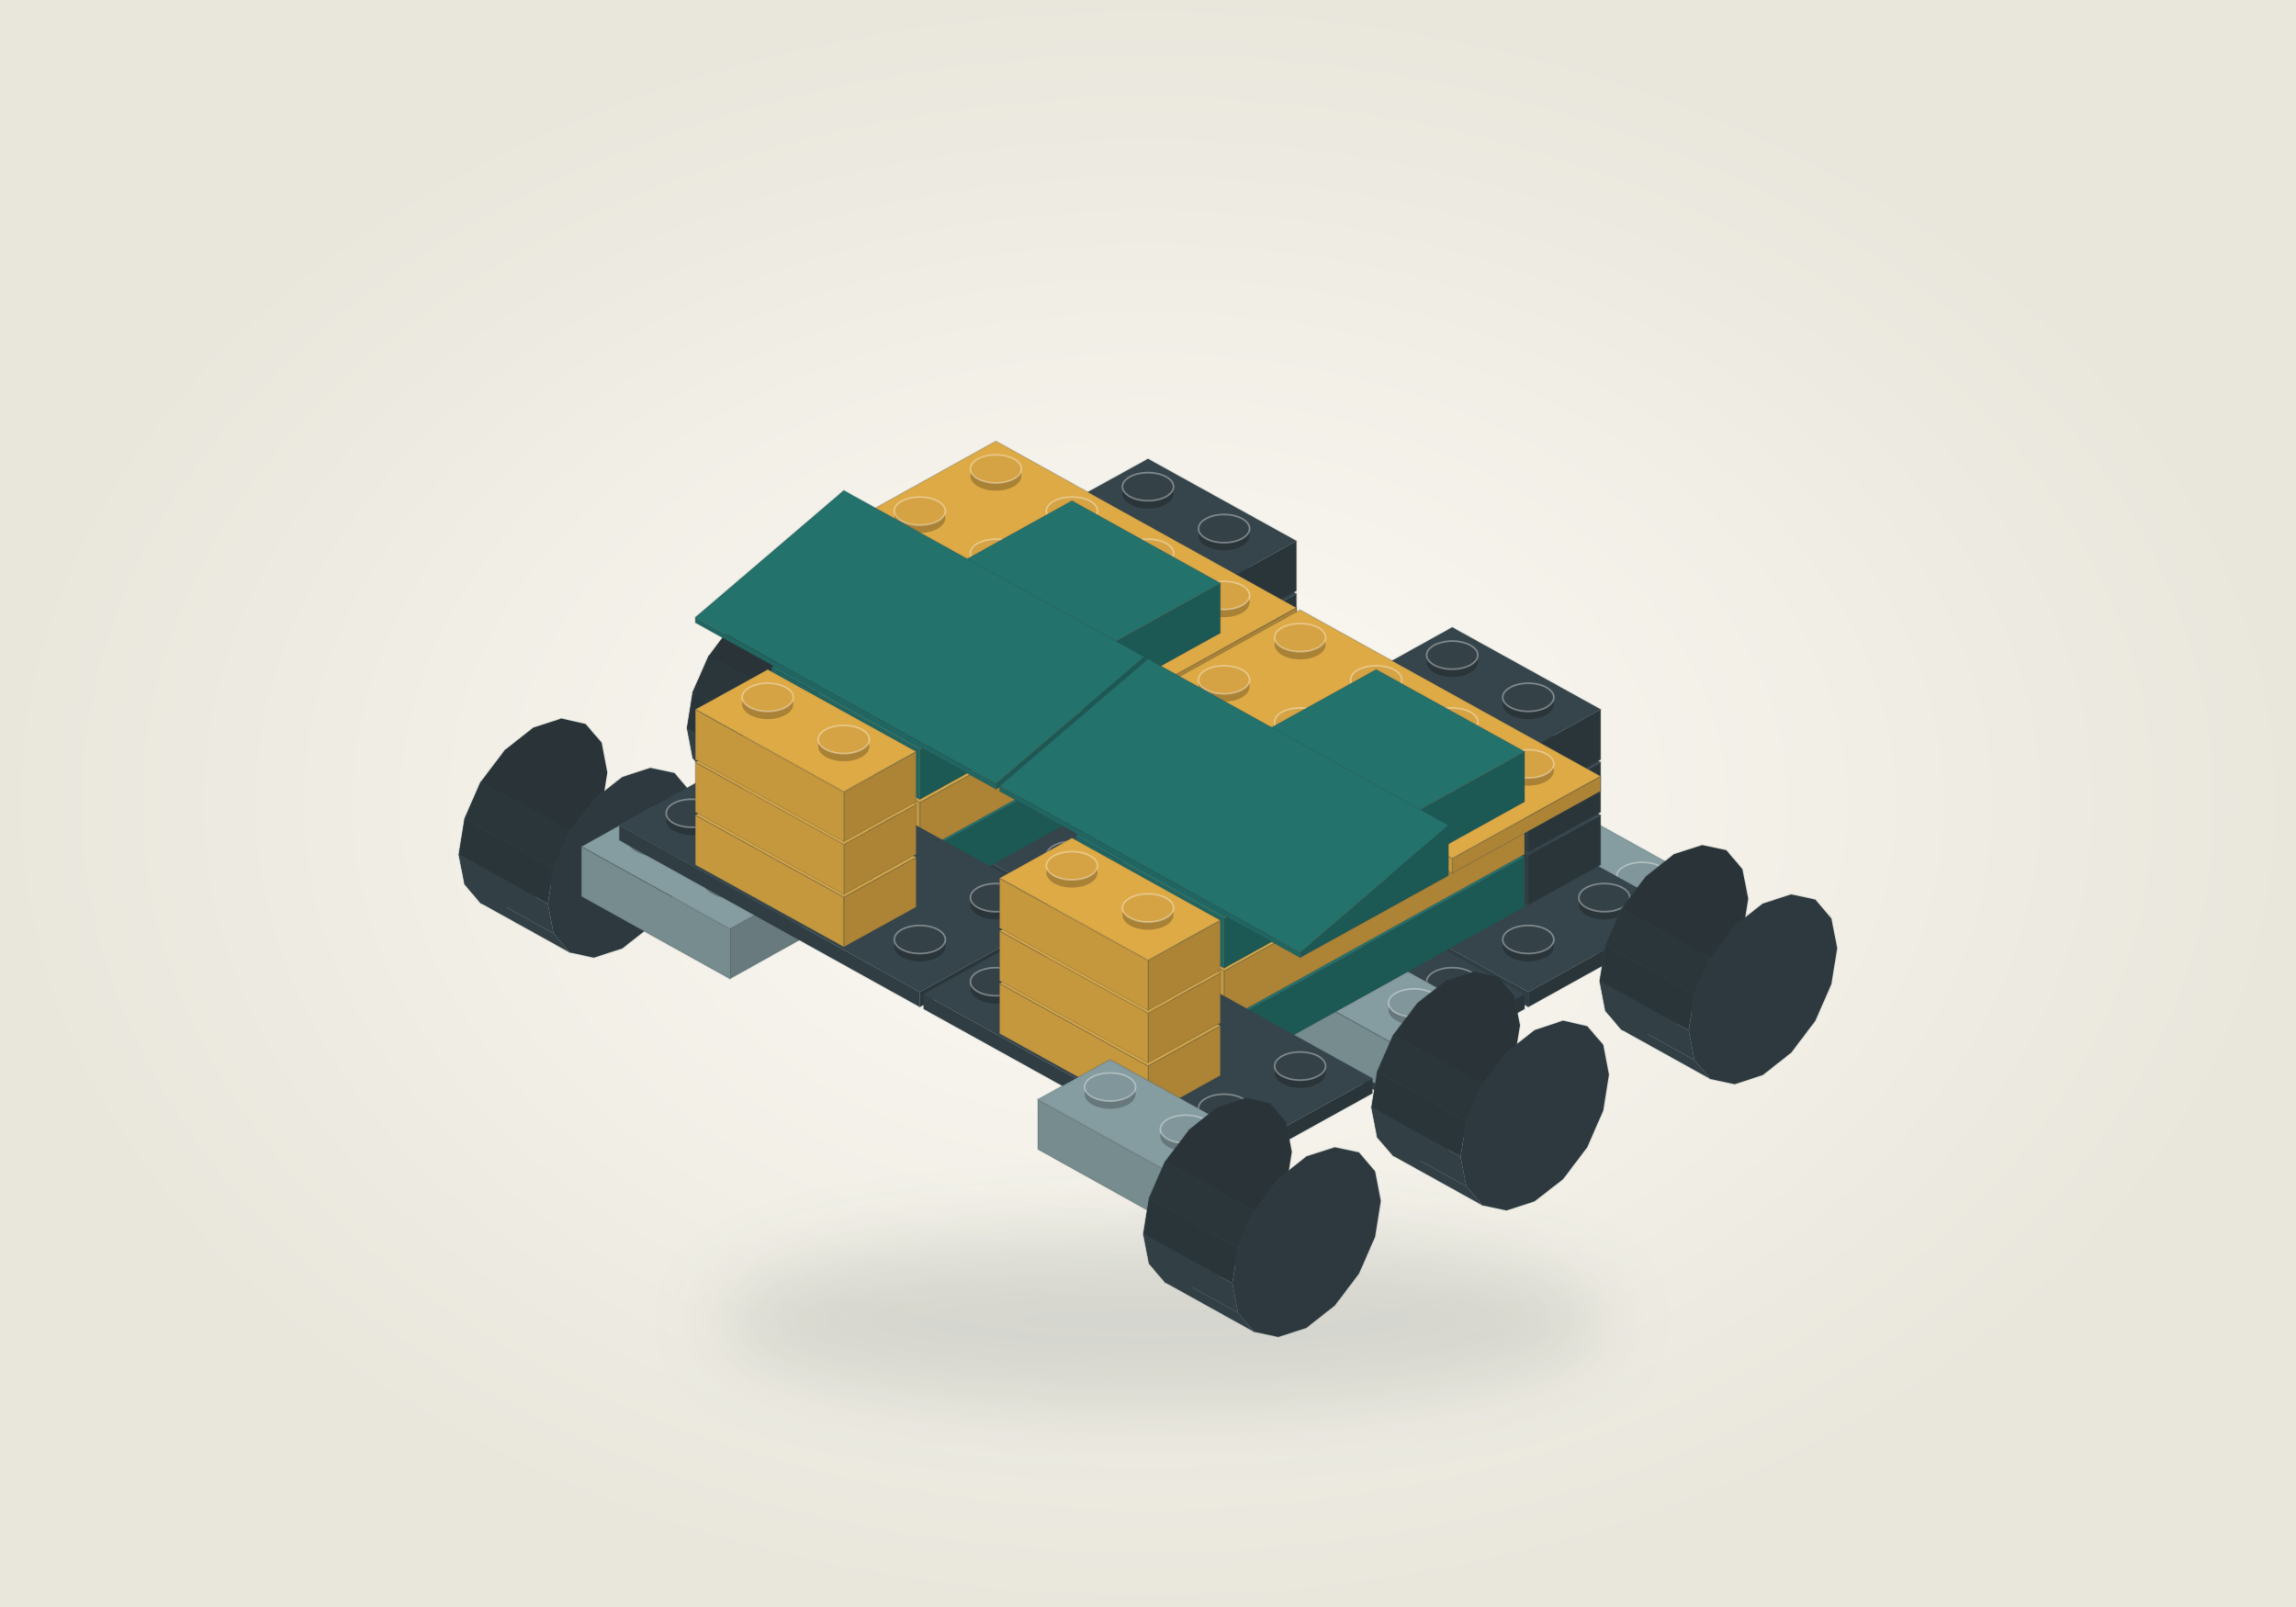
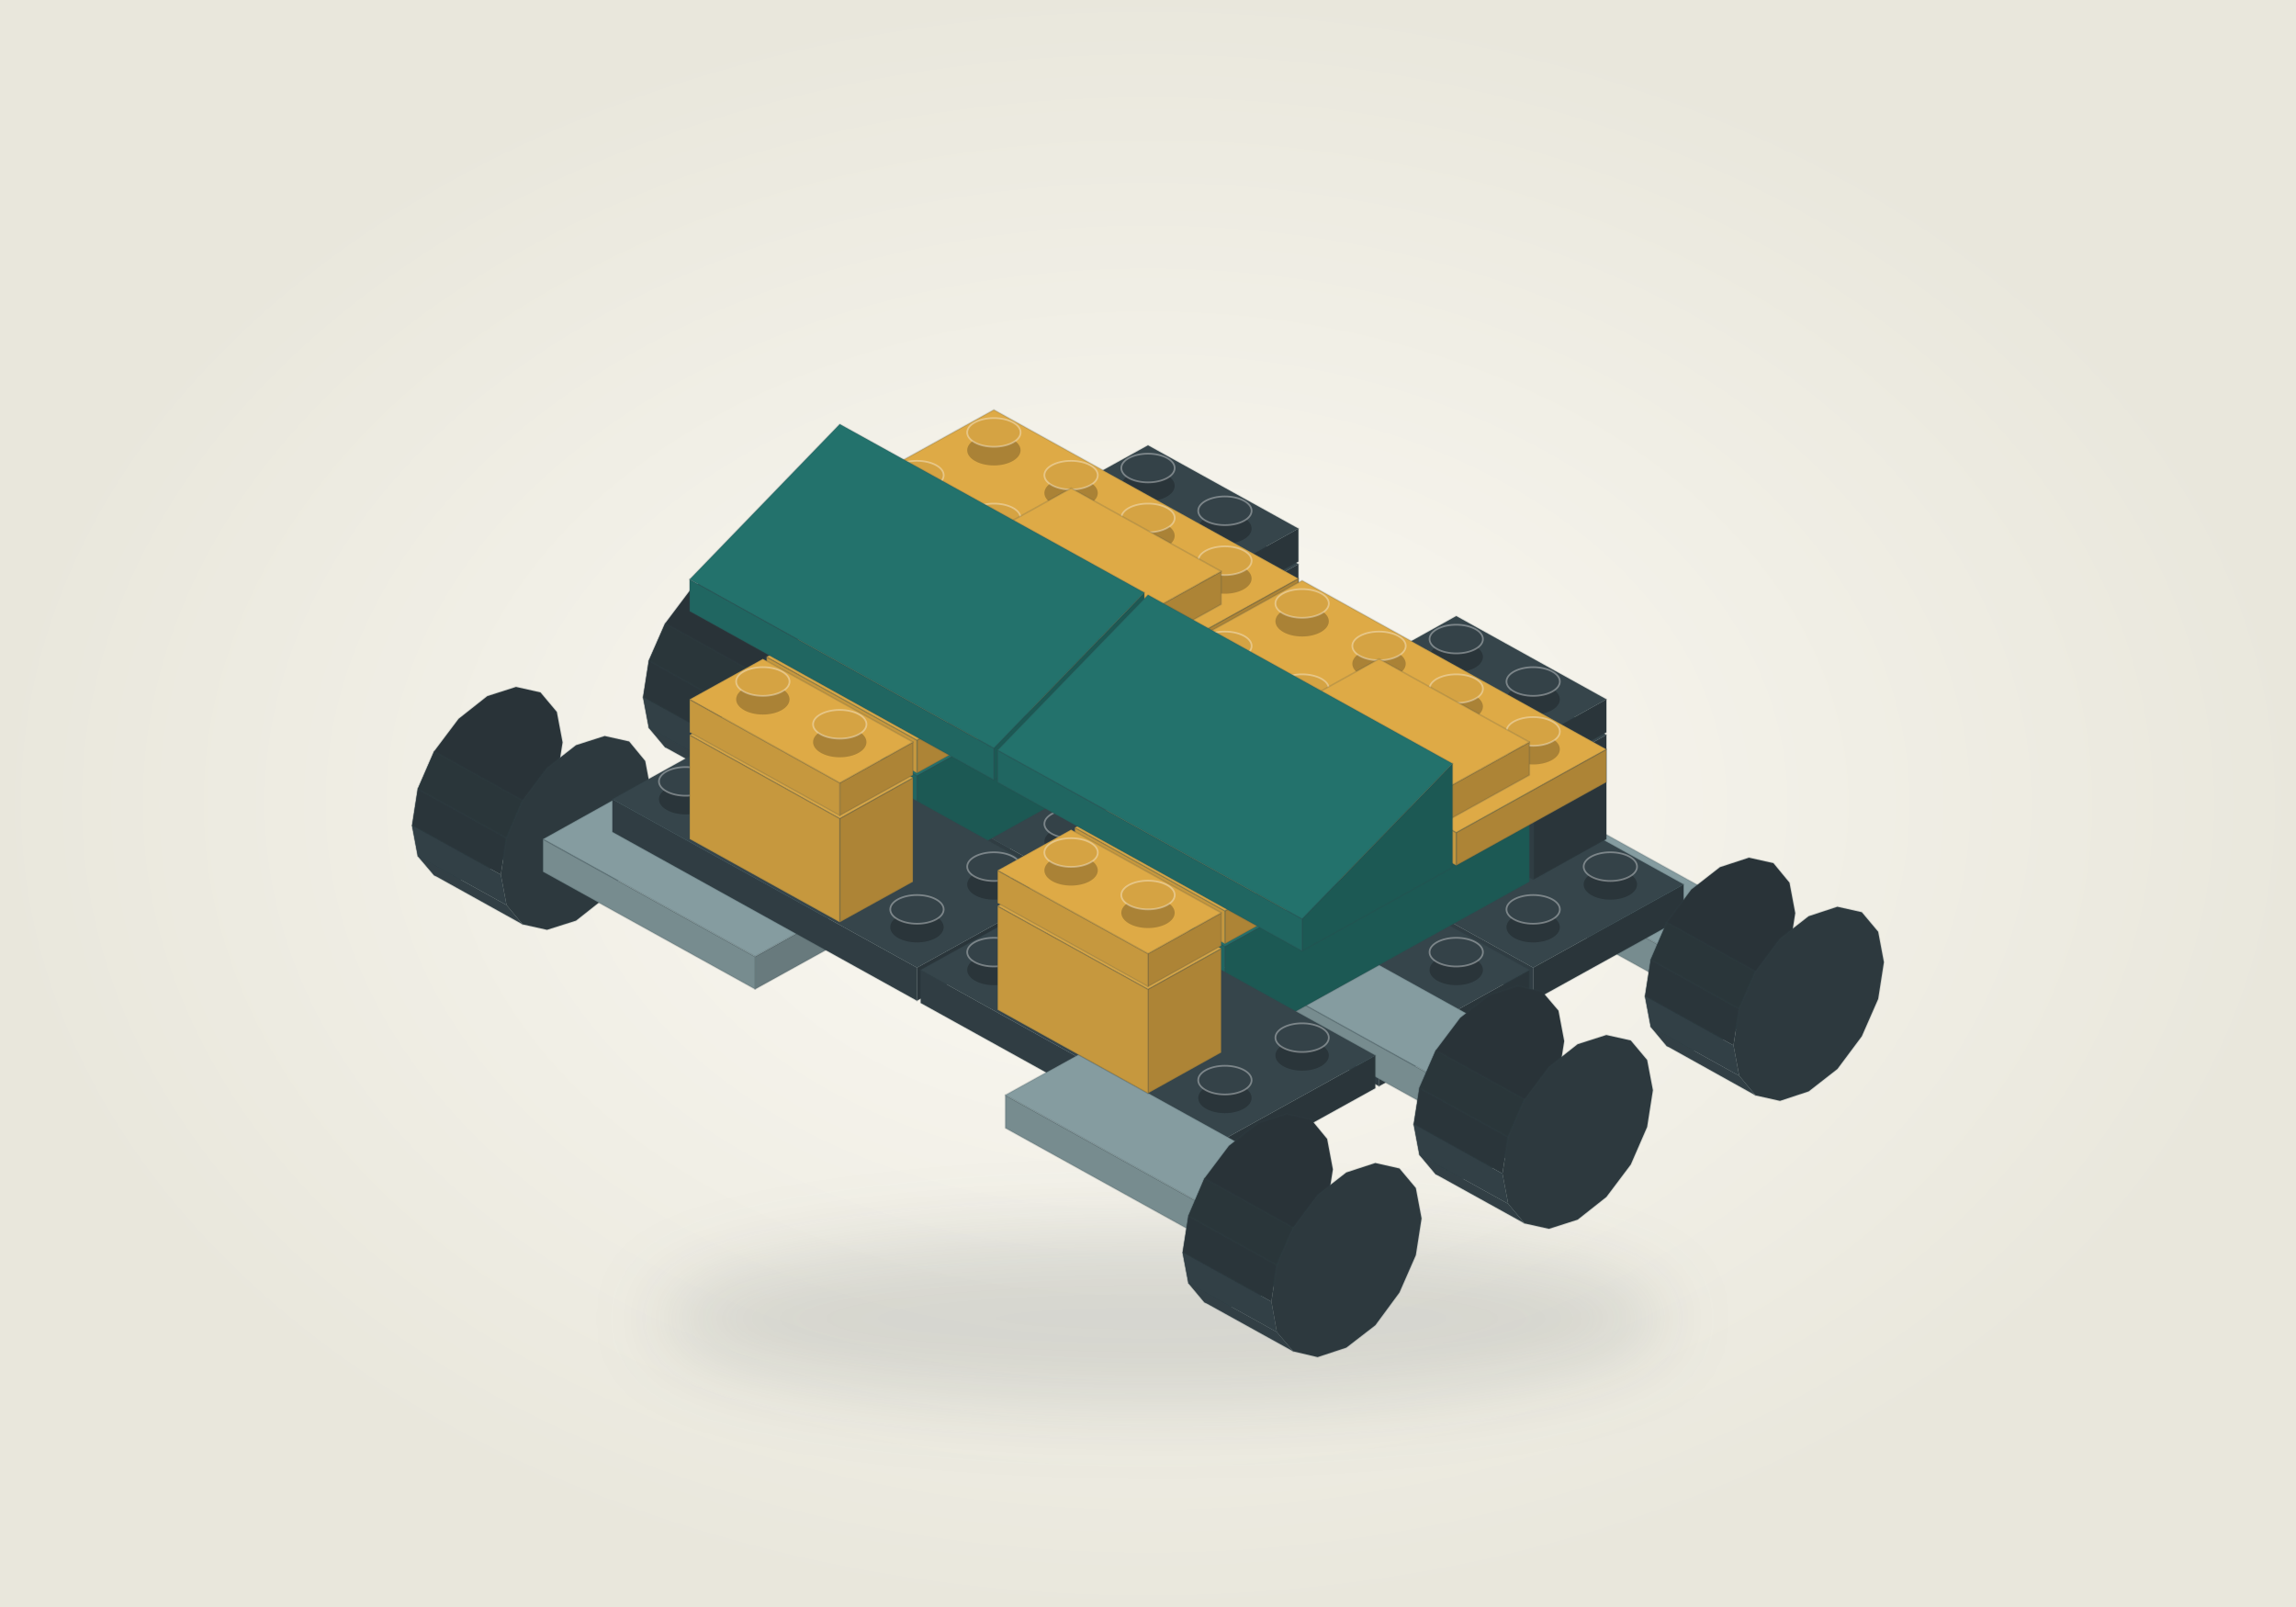
<svg xmlns="http://www.w3.org/2000/svg" width="800" height="560" viewBox="0 0 800 560" role="img" aria-label="Field rover">
  <style>.p{stroke:#344248;stroke-opacity:.17;stroke-width:.55;stroke-linejoin:round}</style>
  <defs>
    <g id="stud">
-       <ellipse cy="1.2" rx="8.9" ry="5.2" fill="currentColor" />
-       <ellipse cy="1.2" rx="8.9" ry="5.2" fill="#000" opacity=".2" />
-       <ellipse cy="-1.2" rx="8.9" ry="4.9" fill="currentColor" stroke="#fff" stroke-opacity=".35" stroke-width=".6" />
+       <ellipse cy="3.1" rx="9.3" ry="5.3" fill="currentColor" />
+       <ellipse cy="3.1" rx="9.3" ry="5.3" fill="#000" opacity=".2" />
+       <ellipse cy="-3.1" rx="9.3" ry="5" fill="currentColor" stroke="#fff" stroke-opacity=".35" stroke-width=".6" />
    </g>
    <radialGradient id="bg">
      <stop stop-color="#FCFAF4" />
      <stop offset="1" stop-color="#E9E7DC" />
    </radialGradient>
    <filter id="shadow" x="-.3" y="-.5" width="1.6" height="2">
      <feGaussianBlur stdDeviation="13" />
    </filter>
  </defs>
  <path fill="url(#bg)" d="M0 0H800V560H0Z" />
-   <ellipse cx="405" cy="460.1" rx="155" ry="30" fill="#344248" opacity=".14" filter="url(#shadow)" />
-   <path d="M318.9,209.7L320.9,197.2L326.5,184.4L334.9,173.3L344.8,165.5L354.6,162.3L363,164.1L368.6,170.7L370.6,181L368.6,193.5L363,206.3L354.6,217.4L344.8,225.2L334.9,228.4L326.5,226.6L320.9,220Z" fill="#293338" class="p" />
-   <path d="M318.9,209.7L320.9,197.2L351.9,214.4L349.9,226.9Z" fill="#2a353a" class="p" />
-   <path d="M320.9,197.2L326.5,184.4L357.5,201.6L351.9,214.4Z" fill="#2a363a" class="p" />
-   <path d="M326.5,226.6L320.9,220L351.9,237.2L357.5,243.8Z" fill="#323f45" class="p" />
-   <path d="M320.9,220L318.9,209.7L349.9,226.9L351.9,237.2Z" fill="#324046" class="p" />
-   <path d="M349.9,226.9L351.9,214.4L357.5,201.6L365.9,190.5L375.8,182.7L385.6,179.5L394,181.3L399.6,187.9L401.6,198.2L399.6,210.7L394,223.5L385.6,234.6L375.8,242.4L365.9,245.6L357.5,243.8L351.9,237.2Z" fill="#2d393e" class="p" />
-   <path d="M438.4,239L413.2,252.9L413.2,235.5L438.4,221.5Z" fill="#687a7d" class="p" />
-   <path d="M413.2,252.9L361.6,224.3L361.6,206.9L413.2,235.5Z" fill="#778c8f" class="p" />
-   <path d="M386.8,192.9L438.4,221.5L413.2,235.5L361.6,206.9Z" fill="#859ca0" class="p" />
-   <use href="#stud" x="386.8" y="203.8" color="#80969A" />
-   <use href="#stud" x="413.2" y="218.5" color="#80969A" />
-   <path d="M239.4,253.7L241.4,241.2L247,228.5L255.4,217.3L265.3,209.6L275.1,206.4L283.5,208.2L289.1,214.8L291.1,225.1L289.1,237.6L283.5,250.4L275.1,261.5L265.3,269.3L255.4,272.5L247,270.6L241.4,264.1Z" fill="#293338" class="p" />
-   <path d="M239.4,253.7L241.4,241.2L272.4,258.4L270.4,270.9Z" fill="#2a353a" class="p" />
-   <path d="M241.4,241.2L247,228.5L278,245.6L272.4,258.4Z" fill="#2a363a" class="p" />
-   <path d="M247,270.6L241.4,264.1L272.4,281.3L278,287.8Z" fill="#323f45" class="p" />
-   <path d="M241.4,264.1L239.4,253.7L270.4,270.9L272.4,281.3Z" fill="#324046" class="p" />
-   <path d="M270.4,270.9L272.4,258.4L278,245.6L286.4,234.5L296.3,226.8L306.1,223.6L314.5,225.4L320.1,232L322.1,242.3L320.1,254.8L314.5,267.6L306.1,278.7L296.3,286.4L286.4,289.6L278,287.8L272.4,281.3Z" fill="#2d393e" class="p" />
-   <path d="M478.2,263.5L426.5,292.1L426.5,286.9L478.2,258.3Z" fill="#2a353a" class="p" />
-   <path d="M426.5,292.1L321.8,234.1L321.8,228.9L426.5,286.9Z" fill="#303d43" class="p" />
-   <path d="M373.5,200.2L478.2,258.3L426.5,286.9L321.8,228.9Z" fill="#36454b" class="p" />
-   <use href="#stud" x="373.5" y="211.1" color="#344248" />
-   <use href="#stud" x="347" y="225.8" color="#344248" />
-   <use href="#stud" x="453" y="255.2" color="#344248" />
-   <use href="#stud" x="426.5" y="269.9" color="#344248" />
-   <path d="M451.7,242.7L426.5,256.6L426.5,239.2L451.7,225.2Z" fill="#2a353a" class="p" />
-   <path d="M426.5,256.6L374.8,228L374.8,210.5L426.5,239.2Z" fill="#303d43" class="p" />
-   <path d="M400,196.6L451.7,225.2L426.5,239.2L374.8,210.5Z" fill="#36454b" class="p" />
-   <path d="M358.9,283L333.8,297L333.8,279.6L358.9,265.6Z" fill="#687a7d" class="p" />
-   <path d="M333.8,297L282.1,268.4L282.1,250.9L333.8,279.6Z" fill="#778c8f" class="p" />
-   <path d="M307.3,237L358.9,265.6L333.8,279.6L282.1,250.9Z" fill="#859ca0" class="p" />
-   <use href="#stud" x="307.3" y="247.9" color="#80969A" />
-   <path d="M451.7,224.3L426.5,238.3L426.5,220.8L451.7,206.9Z" fill="#2a353a" class="p" />
-   <path d="M426.5,238.3L374.8,209.6L374.8,192.2L426.5,220.8Z" fill="#303d43" class="p" />
-   <path d="M400,178.2L451.7,206.9L426.5,220.8L374.8,192.2Z" fill="#36454b" class="p" />
-   <path d="M159.9,297.8L161.9,285.3L167.5,272.5L175.9,261.4L185.8,253.6L195.6,250.4L204,252.3L209.6,258.8L211.6,269.2L209.6,281.7L204,294.5L195.6,305.6L185.8,313.3L175.9,316.5L167.5,314.7L161.9,308.1Z" fill="#293338" class="p" />
-   <path d="M159.9,297.8L161.9,285.3L192.9,302.5L190.9,315Z" fill="#2a353a" class="p" />
-   <path d="M161.9,285.3L167.5,272.5L198.5,289.7L192.9,302.5Z" fill="#2a363a" class="p" />
-   <path d="M167.5,314.7L161.9,308.1L192.9,325.3L198.5,331.9Z" fill="#323f45" class="p" />
-   <path d="M161.9,308.1L159.9,297.8L190.9,315L192.9,325.3Z" fill="#324046" class="p" />
-   <path d="M190.9,315L192.9,302.5L198.5,289.7L206.9,278.6L216.8,270.8L226.6,267.6L235,269.4L240.6,276L242.6,286.3L240.6,298.9L235,311.6L226.6,322.8L216.8,330.5L206.9,333.7L198.5,331.9L192.9,325.3Z" fill="#2d393e" class="p" />
-   <path d="M425.2,292.8L373.5,321.5L373.5,316.3L425.2,287.6Z" fill="#2a353a" class="p" />
-   <path d="M373.5,321.5L268.8,263.5L268.8,258.3L373.5,316.3Z" fill="#303d43" class="p" />
-   <path d="M320.5,229.6L425.2,287.6L373.5,316.3L268.8,258.3Z" fill="#36454b" class="p" />
-   <use href="#stud" x="320.5" y="240.5" color="#344248" />
-   <use href="#stud" x="294" y="255.2" color="#344248" />
-   <use href="#stud" x="400" y="284.6" color="#344248" />
-   <use href="#stud" x="373.5" y="299.3" color="#344248" />
-   <path d="M451.7,205.9L426.5,219.9L426.5,202.5L451.7,188.5Z" fill="#2a353a" class="p" />
-   <path d="M426.5,219.9L374.8,191.3L374.8,173.8L426.5,202.5Z" fill="#303d43" class="p" />
-   <path d="M400,159.9L451.7,188.5L426.5,202.5L374.8,173.8Z" fill="#36454b" class="p" />
-   <use href="#stud" x="400" y="170.8" color="#344248" />
-   <use href="#stud" x="426.5" y="185.4" color="#344248" />
-   <path d="M425.2,257.3L320.5,315.4L320.5,297.9L425.2,239.9Z" fill="#1c5954" class="p" />
-   <path d="M320.5,315.4L268.8,286.7L268.8,269.3L320.5,297.9Z" fill="#206661" class="p" />
-   <path d="M268.8,269.3L373.5,211.3L425.2,239.9L320.5,297.9Z" fill="#23726c" class="p" />
-   <path d="M279.4,327.1L254.3,341.1L254.3,323.6L279.4,309.7Z" fill="#687a7d" class="p" />
-   <path d="M254.3,341.1L202.6,312.4L202.6,295L254.3,323.6Z" fill="#778c8f" class="p" />
-   <path d="M227.8,281L279.4,309.7L254.3,323.6L202.6,295Z" fill="#859ca0" class="p" />
-   <use href="#stud" x="227.8" y="291.9" color="#80969A" />
-   <use href="#stud" x="254.3" y="306.6" color="#80969A" />
-   <path d="M597.4,327.1L572.2,341.1L572.2,323.6L597.4,309.7Z" fill="#687a7d" class="p" />
-   <path d="M572.2,341.1L520.6,312.4L520.6,295L572.2,323.6Z" fill="#778c8f" class="p" />
-   <path d="M545.7,281L597.4,309.7L572.2,323.6L520.6,295Z" fill="#859ca0" class="p" />
-   <use href="#stud" x="545.7" y="291.9" color="#80969A" />
-   <use href="#stud" x="572.2" y="306.6" color="#80969A" />
-   <path d="M425.2,239L320.5,297L320.5,279.6L425.2,221.5Z" fill="#ad8436" class="p" />
-   <path d="M320.5,297L268.8,268.4L268.8,250.9L320.5,279.6Z" fill="#c6983e" class="p" />
-   <path d="M268.8,250.9L373.5,192.9L425.2,221.5L320.5,279.6Z" fill="#deaa46" class="p" />
-   <path d="M584.2,322.2L532.5,350.9L532.5,345.7L584.2,317Z" fill="#2a353a" class="p" />
-   <path d="M532.5,350.9L427.8,292.8L427.8,287.6L532.5,345.7Z" fill="#303d43" class="p" />
-   <path d="M479.5,259L584.2,317L532.5,345.7L427.8,287.6Z" fill="#36454b" class="p" />
-   <use href="#stud" x="479.5" y="269.9" color="#344248" />
-   <use href="#stud" x="453" y="284.6" color="#344248" />
-   <use href="#stud" x="559" y="314" color="#344248" />
-   <use href="#stud" x="532.5" y="328.6" color="#344248" />
-   <path d="M372.2,322.2L320.5,350.9L320.5,345.7L372.2,317Z" fill="#2a353a" class="p" />
-   <path d="M320.5,350.9L215.8,292.8L215.8,287.6L320.5,345.7Z" fill="#303d43" class="p" />
-   <path d="M267.5,259L372.2,317L320.5,345.7L215.8,287.6Z" fill="#36454b" class="p" />
-   <use href="#stud" x="267.5" y="269.9" color="#344248" />
-   <use href="#stud" x="241" y="284.6" color="#344248" />
-   <use href="#stud" x="347" y="314" color="#344248" />
-   <use href="#stud" x="320.5" y="328.6" color="#344248" />
-   <path d="M557.7,301.4L532.5,315.4L532.5,297.9L557.7,284Z" fill="#2a353a" class="p" />
-   <path d="M532.5,315.4L480.8,286.7L480.8,269.3L532.5,297.9Z" fill="#303d43" class="p" />
-   <path d="M506,255.3L557.7,284L532.5,297.9L480.8,269.3Z" fill="#36454b" class="p" />
-   <path d="M451.7,217L400,245.6L400,240.4L451.7,211.8Z" fill="#ad8436" class="p" />
-   <path d="M400,245.6L295.3,187.6L295.3,182.4L400,240.4Z" fill="#c6983e" class="p" />
-   <path d="M347,153.7L451.7,211.8L400,240.4L295.3,182.4Z" fill="#deaa46" class="p" />
-   <use href="#stud" x="347" y="164.6" color="#D5A343" />
-   <use href="#stud" x="320.5" y="179.3" color="#D5A343" />
-   <use href="#stud" x="373.5" y="179.3" color="#D5A343" />
-   <use href="#stud" x="347" y="194" color="#D5A343" />
-   <use href="#stud" x="400" y="194" color="#D5A343" />
-   <use href="#stud" x="373.5" y="208.7" color="#D5A343" />
-   <use href="#stud" x="426.5" y="208.7" color="#D5A343" />
-   <use href="#stud" x="400" y="223.4" color="#D5A343" />
-   <path d="M425.2,220.6L320.5,278.6L320.5,261.2L425.2,203.2Z" fill="#1c5954" class="p" />
-   <path d="M320.5,278.6L268.8,250L268.8,232.6L320.5,261.2Z" fill="#206661" class="p" />
-   <path d="M268.8,232.6L373.5,174.5L425.2,203.2L320.5,261.2Z" fill="#23726c" class="p" />
-   <path d="M557.4,341.9L559.4,329.4L565,316.6L573.4,305.5L583.2,297.7L593.1,294.5L601.5,296.3L607.1,302.9L609.1,313.2L607.1,325.7L601.5,338.5L593.1,349.6L583.2,357.4L573.4,360.6L565,358.8L559.4,352.2Z" fill="#293338" class="p" />
-   <path d="M557.4,341.9L559.4,329.4L590.4,346.5L588.4,359.1Z" fill="#2a353a" class="p" />
-   <path d="M559.4,329.4L565,316.6L596,333.8L590.4,346.5Z" fill="#2a363a" class="p" />
-   <path d="M565,358.8L559.4,352.2L590.4,369.4L596,376Z" fill="#323f45" class="p" />
-   <path d="M559.4,352.2L557.4,341.9L588.4,359.1L590.4,369.4Z" fill="#324046" class="p" />
-   <path d="M588.4,359.1L590.4,346.5L596,333.8L604.4,322.6L614.2,314.9L624.1,311.7L632.5,313.5L638.1,320.1L640.1,330.4L638.1,342.9L632.5,355.7L624.1,366.8L614.2,374.6L604.4,377.8L596,376L590.4,369.4Z" fill="#2d393e" class="p" />
-   <path d="M319.2,316.1L294,330L294,312.6L319.2,298.7Z" fill="#ad8436" class="p" />
-   <path d="M294,330L242.3,301.4L242.3,284L294,312.6Z" fill="#c6983e" class="p" />
-   <path d="M267.5,270L319.2,298.7L294,312.6L242.3,284Z" fill="#deaa46" class="p" />
-   <path d="M557.7,283L532.5,297L532.5,279.6L557.7,265.6Z" fill="#2a353a" class="p" />
-   <path d="M532.5,297L480.8,268.4L480.8,250.9L532.5,279.6Z" fill="#303d43" class="p" />
-   <path d="M506,237L557.7,265.6L532.5,279.6L480.8,250.9Z" fill="#36454b" class="p" />
-   <path d="M531.2,351.6L479.5,380.2L479.5,375L531.2,346.4Z" fill="#2a353a" class="p" />
-   <path d="M479.5,380.2L374.8,322.2L374.8,317L479.5,375Z" fill="#303d43" class="p" />
-   <path d="M426.5,288.4L531.2,346.4L479.5,375L374.8,317Z" fill="#36454b" class="p" />
-   <use href="#stud" x="426.5" y="299.3" color="#344248" />
-   <use href="#stud" x="400" y="314" color="#344248" />
-   <use href="#stud" x="506" y="343.3" color="#344248" />
-   <use href="#stud" x="479.5" y="358" color="#344248" />
-   <path d="M319.2,297.7L294,311.7L294,294.2L319.2,280.3Z" fill="#ad8436" class="p" />
-   <path d="M294,311.7L242.3,283L242.3,265.6L294,294.2Z" fill="#c6983e" class="p" />
-   <path d="M267.5,251.7L319.2,280.3L294,294.2L242.3,265.6Z" fill="#deaa46" class="p" />
-   <path d="M557.7,264.7L532.5,278.6L532.5,261.2L557.7,247.2Z" fill="#2a353a" class="p" />
-   <path d="M532.5,278.6L480.8,250L480.8,232.6L532.5,261.2Z" fill="#303d43" class="p" />
-   <path d="M506,218.6L557.7,247.2L532.5,261.2L480.8,232.6Z" fill="#36454b" class="p" />
-   <use href="#stud" x="506" y="229.5" color="#344248" />
-   <use href="#stud" x="532.5" y="244.2" color="#344248" />
-   <path d="M517.9,371.2L492.7,385.1L492.7,367.7L517.9,353.7Z" fill="#687a7d" class="p" />
-   <path d="M492.7,385.1L441.1,356.5L441.1,339L492.7,367.7Z" fill="#778c8f" class="p" />
-   <path d="M466.2,325.1L517.9,353.7L492.7,367.7L441.1,339Z" fill="#859ca0" class="p" />
-   <use href="#stud" x="492.7" y="350.7" color="#80969A" />
-   <path d="M531.2,316.1L426.5,374.1L426.5,356.7L531.2,298.7Z" fill="#1c5954" class="p" />
-   <path d="M426.5,374.1L374.8,345.5L374.8,328L426.5,356.7Z" fill="#206661" class="p" />
-   <path d="M374.8,328L479.5,270L531.2,298.7L426.5,356.7Z" fill="#23726c" class="p" />
-   <path d="M398.7,246.3L347,275L347,273.1L398.7,228.9Z" fill="#1c5954" class="p" />
-   <path d="M347,275L242.3,217L242.3,215.1L347,273.1Z" fill="#206661" class="p" />
-   <path d="M294,170.9L398.7,228.9L347,273.1L242.3,215.1Z" fill="#23726c" class="p" />
-   <path d="M319.2,279.4L294,293.3L294,275.9L319.2,261.9Z" fill="#ad8436" class="p" />
-   <path d="M294,293.3L242.3,264.7L242.3,247.2L294,275.9Z" fill="#c6983e" class="p" />
-   <path d="M267.5,233.3L319.2,261.9L294,275.9L242.3,247.2Z" fill="#deaa46" class="p" />
-   <use href="#stud" x="267.5" y="244.2" color="#D5A343" />
-   <use href="#stud" x="294" y="258.9" color="#D5A343" />
-   <path d="M531.2,297.7L426.5,355.8L426.5,338.3L531.2,280.3Z" fill="#ad8436" class="p" />
-   <path d="M426.5,355.8L374.8,327.1L374.8,309.7L426.5,338.3Z" fill="#c6983e" class="p" />
-   <path d="M374.8,309.7L479.5,251.7L531.2,280.3L426.5,338.3Z" fill="#deaa46" class="p" />
-   <path d="M477.9,385.9L479.9,373.4L485.5,360.6L493.9,349.5L503.7,341.8L513.6,338.6L522,340.4L527.6,347L529.6,357.3L527.6,369.8L522,382.6L513.6,393.7L503.7,401.4L493.9,404.7L485.5,402.8L479.9,396.3Z" fill="#293338" class="p" />
-   <path d="M477.9,385.9L479.9,373.4L510.9,390.6L508.9,403.1Z" fill="#2a353a" class="p" />
-   <path d="M479.9,373.4L485.5,360.6L516.5,377.8L510.9,390.6Z" fill="#2a363a" class="p" />
-   <path d="M485.5,402.8L479.9,396.3L510.9,413.4L516.5,420Z" fill="#323f45" class="p" />
-   <path d="M479.9,396.3L477.9,385.9L508.9,403.1L510.9,413.4Z" fill="#324046" class="p" />
-   <path d="M508.9,403.1L510.9,390.6L516.5,377.8L524.9,366.7L534.7,359L544.6,355.7L553,357.6L558.6,364.1L560.6,374.5L558.6,387L553,399.8L544.6,410.9L534.7,418.6L524.9,421.8L516.5,420L510.9,413.4Z" fill="#2d393e" class="p" />
-   <path d="M478.2,381L426.5,409.6L426.5,404.4L478.2,375.8Z" fill="#2a353a" class="p" />
-   <path d="M426.5,409.6L321.8,351.6L321.8,346.4L426.5,404.4Z" fill="#303d43" class="p" />
-   <path d="M373.5,317.7L478.2,375.8L426.5,404.4L321.8,346.4Z" fill="#36454b" class="p" />
-   <use href="#stud" x="373.5" y="328.6" color="#344248" />
-   <use href="#stud" x="347" y="343.3" color="#344248" />
-   <use href="#stud" x="453" y="372.7" color="#344248" />
-   <use href="#stud" x="426.5" y="387.4" color="#344248" />
-   <path d="M557.7,275.7L506,304.3L506,299.1L557.7,270.5Z" fill="#ad8436" class="p" />
-   <path d="M506,304.3L401.3,246.3L401.3,241.1L506,299.1Z" fill="#c6983e" class="p" />
-   <path d="M453,212.5L557.7,270.5L506,299.1L401.3,241.1Z" fill="#deaa46" class="p" />
-   <use href="#stud" x="453" y="223.4" color="#D5A343" />
-   <use href="#stud" x="426.5" y="238.1" color="#D5A343" />
-   <use href="#stud" x="479.5" y="238.1" color="#D5A343" />
-   <use href="#stud" x="453" y="252.8" color="#D5A343" />
-   <use href="#stud" x="506" y="252.8" color="#D5A343" />
-   <use href="#stud" x="479.5" y="267.4" color="#D5A343" />
-   <use href="#stud" x="532.5" y="267.4" color="#D5A343" />
-   <use href="#stud" x="506" y="282.1" color="#D5A343" />
-   <path d="M531.2,279.4L426.5,337.4L426.5,320L531.2,261.9Z" fill="#1c5954" class="p" />
-   <path d="M426.5,337.4L374.8,308.8L374.8,291.3L426.5,320Z" fill="#206661" class="p" />
-   <path d="M374.8,291.3L479.5,233.3L531.2,261.9L426.5,320Z" fill="#23726c" class="p" />
-   <path d="M425.2,374.8L400,388.8L400,371.4L425.2,357.4Z" fill="#ad8436" class="p" />
-   <path d="M400,388.8L348.3,360.2L348.3,342.7L400,371.4Z" fill="#c6983e" class="p" />
-   <path d="M373.5,328.8L425.2,357.4L400,371.4L348.3,342.7Z" fill="#deaa46" class="p" />
-   <path d="M438.4,415.2L413.2,429.2L413.2,411.7L438.4,397.8Z" fill="#687a7d" class="p" />
-   <path d="M413.2,429.2L361.6,400.5L361.6,383.1L413.2,411.7Z" fill="#778c8f" class="p" />
-   <path d="M386.8,369.2L438.4,397.8L413.2,411.7L361.6,383.1Z" fill="#859ca0" class="p" />
-   <use href="#stud" x="386.8" y="380" color="#80969A" />
-   <use href="#stud" x="413.2" y="394.7" color="#80969A" />
-   <path d="M425.2,356.5L400,370.4L400,353L425.2,339Z" fill="#ad8436" class="p" />
-   <path d="M400,370.4L348.3,341.8L348.3,324.4L400,353Z" fill="#c6983e" class="p" />
-   <path d="M373.5,310.4L425.2,339L400,353L348.3,324.4Z" fill="#deaa46" class="p" />
-   <path d="M504.7,305.1L453,333.7L453,331.9L504.7,287.6Z" fill="#1c5954" class="p" />
-   <path d="M453,333.7L348.3,275.7L348.3,273.9L453,331.9Z" fill="#206661" class="p" />
-   <path d="M400,229.6L504.7,287.6L453,331.9L348.3,273.9Z" fill="#23726c" class="p" />
-   <path d="M398.4,430L400.4,417.5L406,404.7L414.4,393.6L424.2,385.8L434.1,382.6L442.5,384.4L448.1,391L450.1,401.4L448.1,413.9L442.5,426.6L434.1,437.8L424.2,445.5L414.4,448.7L406,446.9L400.4,440.3Z" fill="#293338" class="p" />
-   <path d="M398.4,430L400.4,417.5L431.4,434.7L429.4,447.2Z" fill="#2a353a" class="p" />
-   <path d="M400.4,417.5L406,404.7L437,421.9L431.4,434.7Z" fill="#2a363a" class="p" />
-   <path d="M406,446.9L400.4,440.3L431.4,457.5L437,464.1Z" fill="#323f45" class="p" />
-   <path d="M400.4,440.3L398.4,430L429.4,447.2L431.4,457.5Z" fill="#324046" class="p" />
-   <path d="M429.4,447.2L431.4,434.7L437,421.9L445.4,410.8L455.2,403L465.1,399.8L473.5,401.6L479.1,408.2L481.1,418.5L479.1,431L473.5,443.8L465.1,454.9L455.2,462.7L445.4,465.9L437,464.1L431.4,457.5Z" fill="#2d393e" class="p" />
-   <path d="M425.2,338.1L400,352.1L400,334.6L425.2,320.7Z" fill="#ad8436" class="p" />
-   <path d="M400,352.1L348.3,323.4L348.3,306L400,334.6Z" fill="#c6983e" class="p" />
-   <path d="M373.5,292L425.2,320.7L400,334.6L348.3,306Z" fill="#deaa46" class="p" />
-   <use href="#stud" x="373.5" y="302.9" color="#D5A343" />
-   <use href="#stud" x="400" y="317.6" color="#D5A343" />
+   <ellipse cx="405" cy="459.5" rx="175.9" ry="30" fill="#344248" opacity=".14" filter="url(#shadow)" />
+   <path d="M304.7,198.4L306.7,185.6L312.4,172.5L320.8,161.2L330.9,153.3L340.9,150.1L349.4,152L355.1,158.8L357,169.4L355.1,182.2L349.4,195.2L340.9,206.5L330.9,214.4L320.8,217.6L312.4,215.7L306.7,209Z" fill="#293338" class="p" />
+   <path d="M304.7,198.4L306.7,185.6L337.6,202.7L335.6,215.5Z" fill="#2a353a" class="p" />
+   <path d="M306.7,185.6L312.4,172.5L343.2,189.7L337.6,202.7Z" fill="#2a363a" class="p" />
+   <path d="M312.4,215.7L306.7,209L337.6,226.1L343.2,232.8Z" fill="#323f45" class="p" />
+   <path d="M306.7,209L304.7,198.4L335.6,215.5L337.6,226.1Z" fill="#324046" class="p" />
+   <path d="M335.6,215.5L337.6,202.7L343.2,189.7L351.7,178.3L361.7,170.5L371.8,167.2L380.3,169.1L385.9,175.9L387.9,186.5L385.9,199.3L380.3,212.3L371.8,223.7L361.7,231.5L351.7,234.8L343.2,232.8L337.6,226.1Z" fill="#2d393e" class="p" />
+   <path d="M449.7,241.3L424.2,255.5L424.2,244L449.7,229.9Z" fill="#687a7d" class="p" />
+   <path d="M424.2,255.5L350.3,214.5L350.3,203.1L424.2,244Z" fill="#778c8f" class="p" />
+   <path d="M375.8,188.9L449.7,229.9L424.2,244L350.3,203.1Z" fill="#859ca0" class="p" />
+   <path d="M224.1,243L226.1,230.2L231.8,217.2L240.3,205.9L250.3,198L260.3,194.8L268.8,196.7L274.5,203.4L276.5,214L274.5,226.8L268.8,239.9L260.3,251.2L250.3,259.1L240.3,262.3L231.8,260.4L226.1,253.6Z" fill="#293338" class="p" />
+   <path d="M224.1,243L226.1,230.2L257,247.4L255,260.1Z" fill="#2a353a" class="p" />
+   <path d="M226.1,230.2L231.8,217.2L262.7,234.3L257,247.4Z" fill="#2a363a" class="p" />
+   <path d="M231.8,260.4L226.1,253.6L257,270.7L262.7,277.5Z" fill="#323f45" class="p" />
+   <path d="M226.1,253.6L224.1,243L255,260.1L257,270.7Z" fill="#324046" class="p" />
+   <path d="M255,260.1L257,247.4L262.7,234.3L271.2,223L281.2,215.1L291.2,211.9L299.7,213.8L305.4,220.5L307.4,231.1L305.4,243.9L299.7,257L291.2,268.3L281.2,276.2L271.2,279.4L262.7,277.5L257,270.7Z" fill="#2d393e" class="p" />
+   <path d="M479.2,260.2L426.8,289.2L426.8,277.7L479.2,248.7Z" fill="#2a353a" class="p" />
+   <path d="M426.8,289.2L320.8,230.4L320.8,218.9L426.8,277.7Z" fill="#303d43" class="p" />
+   <path d="M373.2,189.9L479.2,248.7L426.8,277.7L320.8,218.9Z" fill="#36454b" class="p" />
+   <use href="#stud" x="373.2" y="201" color="#344248" />
+   <use href="#stud" x="346.3" y="215.8" color="#344248" />
+   <use href="#stud" x="453.7" y="245.6" color="#344248" />
+   <use href="#stud" x="426.8" y="260.5" color="#344248" />
+   <path d="M369.1,286L343.6,300.1L343.6,288.6L369.1,274.5Z" fill="#687a7d" class="p" />
+   <path d="M343.6,300.1L269.8,259.2L269.8,247.7L343.6,288.6Z" fill="#778c8f" class="p" />
+   <path d="M295.3,233.6L369.1,274.5L343.6,288.6L269.8,247.7Z" fill="#859ca0" class="p" />
+   <path d="M452.4,232.9L426.8,247L426.8,210.8L452.4,196.6Z" fill="#2a353a" class="p" />
+   <path d="M426.8,247L374.5,218L374.5,181.7L426.8,210.8Z" fill="#303d43" class="p" />
+   <path d="M400,167.6L452.4,196.6L426.8,210.8L374.5,181.7Z" fill="#36454b" class="p" />
+   <path d="M143.6,287.7L145.6,274.9L151.3,261.8L159.8,250.5L169.8,242.6L179.8,239.4L188.3,241.3L194,248.1L196,258.7L194,271.4L188.3,284.5L179.8,295.8L169.8,303.7L159.8,306.9L151.3,305L145.6,298.3Z" fill="#293338" class="p" />
+   <path d="M143.6,287.7L145.6,274.9L176.5,292L174.5,304.8Z" fill="#2a353a" class="p" />
+   <path d="M145.6,274.9L151.3,261.8L182.1,278.9L176.5,292Z" fill="#2a363a" class="p" />
+   <path d="M151.3,305L145.6,298.3L176.5,315.4L182.1,322.1Z" fill="#323f45" class="p" />
+   <path d="M145.6,298.3L143.6,287.7L174.5,304.8L176.5,315.4Z" fill="#324046" class="p" />
+   <path d="M174.5,304.8L176.5,292L182.1,278.9L190.6,267.6L200.7,259.7L210.7,256.5L219.2,258.4L224.8,265.2L226.8,275.8L224.8,288.6L219.2,301.6L210.7,312.9L200.7,320.8L190.6,324L182.1,322.1L176.5,315.4Z" fill="#2d393e" class="p" />
+   <path d="M425.5,289.9L373.2,319L373.2,307.5L425.5,278.5Z" fill="#2a353a" class="p" />
+   <path d="M373.2,319L267.1,260.2L267.1,248.7L373.2,307.5Z" fill="#303d43" class="p" />
+   <path d="M319.5,219.7L425.5,278.5L373.2,307.5L267.1,248.7Z" fill="#36454b" class="p" />
+   <use href="#stud" x="319.5" y="230.7" color="#344248" />
+   <use href="#stud" x="292.6" y="245.6" color="#344248" />
+   <use href="#stud" x="400" y="275.4" color="#344248" />
+   <use href="#stud" x="373.2" y="290.2" color="#344248" />
+   <path d="M452.4,195.7L426.8,209.8L426.8,198.4L452.4,184.2Z" fill="#2a353a" class="p" />
+   <path d="M426.8,209.8L374.5,180.8L374.5,169.3L426.8,198.4Z" fill="#303d43" class="p" />
+   <path d="M400,155.2L452.4,184.2L426.8,198.4L374.5,169.3Z" fill="#36454b" class="p" />
+   <use href="#stud" x="400" y="166.2" color="#344248" />
+   <use href="#stud" x="426.8" y="181.1" color="#344248" />
+   <path d="M288.6,330.6L263.1,344.7L263.1,333.3L288.6,319.1Z" fill="#687a7d" class="p" />
+   <path d="M263.1,344.7L189.2,303.8L189.2,292.4L263.1,333.3Z" fill="#778c8f" class="p" />
+   <path d="M214.7,278.2L288.6,319.1L263.1,333.3L189.2,292.4Z" fill="#859ca0" class="p" />
+   <path d="M610.8,330.6L585.3,344.7L585.3,333.3L610.8,319.1Z" fill="#687a7d" class="p" />
+   <path d="M585.3,344.7L511.4,303.8L511.4,292.4L585.3,333.3Z" fill="#778c8f" class="p" />
+   <path d="M536.9,278.2L610.8,319.1L585.3,333.3L511.4,292.4Z" fill="#859ca0" class="p" />
+   <path d="M425.5,247.8L319.5,306.6L319.5,270.3L425.5,211.5Z" fill="#1c5954" class="p" />
+   <path d="M319.5,306.6L267.1,277.5L267.1,241.3L319.5,270.3Z" fill="#206661" class="p" />
+   <path d="M267.1,241.3L373.2,182.5L425.5,211.5L319.5,270.3Z" fill="#23726c" class="p" />
+   <path d="M586.6,319.7L534.2,348.7L534.2,337.2L586.6,308.2Z" fill="#2a353a" class="p" />
+   <path d="M534.2,348.7L428.2,289.9L428.2,278.5L534.2,337.2Z" fill="#303d43" class="p" />
+   <path d="M480.5,249.4L586.6,308.2L534.2,337.2L428.2,278.5Z" fill="#36454b" class="p" />
+   <use href="#stud" x="480.5" y="260.5" color="#344248" />
+   <use href="#stud" x="453.7" y="275.4" color="#344248" />
+   <use href="#stud" x="561.1" y="305.1" color="#344248" />
+   <use href="#stud" x="534.2" y="320" color="#344248" />
+   <path d="M371.8,319.7L319.5,348.7L319.5,337.2L371.8,308.2Z" fill="#2a353a" class="p" />
+   <path d="M319.5,348.7L213.4,289.9L213.4,278.5L319.5,337.2Z" fill="#303d43" class="p" />
+   <path d="M265.8,249.4L371.8,308.2L319.5,337.2L213.4,278.5Z" fill="#36454b" class="p" />
+   <use href="#stud" x="265.8" y="260.5" color="#344248" />
+   <use href="#stud" x="238.9" y="275.4" color="#344248" />
+   <use href="#stud" x="346.3" y="305.1" color="#344248" />
+   <use href="#stud" x="319.5" y="320" color="#344248" />
+   <path d="M452.4,213L400,242.1L400,230.6L452.4,201.6Z" fill="#ad8436" class="p" />
+   <path d="M400,242.1L293.9,183.3L293.9,171.8L400,230.6Z" fill="#c6983e" class="p" />
+   <path d="M346.3,142.8L452.4,201.6L400,230.6L293.9,171.8Z" fill="#deaa46" class="p" />
+   <use href="#stud" x="346.3" y="153.8" color="#D5A343" />
+   <use href="#stud" x="319.5" y="168.7" color="#D5A343" />
+   <use href="#stud" x="373.2" y="168.7" color="#D5A343" />
+   <use href="#stud" x="346.3" y="183.6" color="#D5A343" />
+   <use href="#stud" x="400" y="183.6" color="#D5A343" />
+   <use href="#stud" x="373.2" y="198.5" color="#D5A343" />
+   <use href="#stud" x="426.8" y="198.5" color="#D5A343" />
+   <use href="#stud" x="400" y="213.4" color="#D5A343" />
+   <path d="M425.5,210.6L319.5,269.4L319.5,257.9L425.5,199.1Z" fill="#ad8436" class="p" />
+   <path d="M319.5,269.4L267.1,240.3L267.1,228.9L319.5,257.9Z" fill="#c6983e" class="p" />
+   <path d="M267.1,228.9L373.2,170.1L425.5,199.1L319.5,257.9Z" fill="#deaa46" class="p" />
+   <path d="M559.7,292.4L534.2,306.6L534.2,270.3L559.7,256.1Z" fill="#2a353a" class="p" />
+   <path d="M534.2,306.6L481.9,277.5L481.9,241.3L534.2,270.3Z" fill="#303d43" class="p" />
+   <path d="M507.4,227.1L559.7,256.1L534.2,270.3L481.9,241.3Z" fill="#36454b" class="p" />
+   <path d="M573.2,347.2L575.2,334.4L580.8,321.4L589.3,310L599.3,302.2L609.4,298.9L617.9,300.8L623.5,307.6L625.5,318.2L623.5,331L617.9,344L609.4,355.3L599.3,363.2L589.3,366.5L580.8,364.5L575.2,357.8Z" fill="#293338" class="p" />
+   <path d="M573.2,347.2L575.2,334.4L606,351.5L604,364.3Z" fill="#2a353a" class="p" />
+   <path d="M575.2,334.4L580.8,321.4L611.7,338.5L606,351.5Z" fill="#2a363a" class="p" />
+   <path d="M580.8,364.5L575.2,357.8L606,374.9L611.7,381.7Z" fill="#323f45" class="p" />
+   <path d="M575.2,357.8L573.2,347.2L604,364.3L606,374.9Z" fill="#324046" class="p" />
+   <path d="M604,364.3L606,351.5L611.7,338.5L620.2,327.1L630.2,319.3L640.2,316L648.7,317.9L654.4,324.7L656.4,335.3L654.4,348.1L648.7,361.1L640.2,372.5L630.2,380.3L620.2,383.6L611.7,381.7L606,374.9Z" fill="#2d393e" class="p" />
+   <path d="M318.1,307.3L292.6,321.4L292.6,285.2L318.1,271Z" fill="#ad8436" class="p" />
+   <path d="M292.6,321.4L240.3,292.4L240.3,256.1L292.6,285.2Z" fill="#c6983e" class="p" />
+   <path d="M265.8,242L318.1,271L292.6,285.2L240.3,256.1Z" fill="#deaa46" class="p" />
+   <path d="M532.9,349.5L480.5,378.5L480.5,367L532.9,338Z" fill="#2a353a" class="p" />
+   <path d="M480.5,378.5L374.5,319.7L374.5,308.2L480.5,367Z" fill="#303d43" class="p" />
+   <path d="M426.8,279.2L532.9,338L480.5,367L374.5,308.2Z" fill="#36454b" class="p" />
+   <use href="#stud" x="426.8" y="290.2" color="#344248" />
+   <use href="#stud" x="400" y="305.1" color="#344248" />
+   <use href="#stud" x="507.4" y="334.9" color="#344248" />
+   <use href="#stud" x="480.5" y="349.8" color="#344248" />
+   <path d="M559.7,255.2L534.2,269.4L534.2,257.9L559.7,243.7Z" fill="#2a353a" class="p" />
+   <path d="M534.2,269.4L481.9,240.3L481.9,228.9L534.2,257.9Z" fill="#303d43" class="p" />
+   <path d="M507.4,214.7L559.7,243.7L534.2,257.9L481.9,228.9Z" fill="#36454b" class="p" />
+   <use href="#stud" x="507.4" y="225.8" color="#344248" />
+   <use href="#stud" x="534.2" y="240.6" color="#344248" />
+   <path d="M530.2,375.3L504.7,389.4L504.7,377.9L530.2,363.8Z" fill="#687a7d" class="p" />
+   <path d="M504.7,389.4L430.9,348.5L430.9,337L504.7,377.9Z" fill="#778c8f" class="p" />
+   <path d="M456.4,322.9L530.2,363.8L504.7,377.9L430.9,337Z" fill="#859ca0" class="p" />
+   <path d="M398.7,242.8L346.3,271.8L346.3,260.7L398.7,206.5Z" fill="#1c5954" class="p" />
+   <path d="M346.3,271.8L240.3,213L240.3,201.9L346.3,260.7Z" fill="#206661" class="p" />
+   <path d="M292.6,147.8L398.7,206.5L346.3,260.7L240.3,201.9Z" fill="#23726c" class="p" />
+   <path d="M318.1,270.1L292.6,284.2L292.6,272.8L318.1,258.6Z" fill="#ad8436" class="p" />
+   <path d="M292.6,284.2L240.3,255.2L240.3,243.7L292.6,272.8Z" fill="#c6983e" class="p" />
+   <path d="M265.8,229.6L318.1,258.6L292.6,272.8L240.3,243.7Z" fill="#deaa46" class="p" />
+   <use href="#stud" x="265.8" y="240.6" color="#D5A343" />
+   <use href="#stud" x="292.6" y="255.5" color="#D5A343" />
+   <path d="M532.9,307.3L426.8,366.1L426.8,329.8L532.9,271Z" fill="#1c5954" class="p" />
+   <path d="M426.8,366.1L374.5,337.1L374.5,300.8L426.8,329.8Z" fill="#206661" class="p" />
+   <path d="M374.5,300.8L480.5,242L532.9,271L426.8,329.8Z" fill="#23726c" class="p" />
+   <path d="M479.2,379.2L426.8,408.2L426.8,396.8L479.2,367.8Z" fill="#2a353a" class="p" />
+   <path d="M426.8,408.2L320.8,349.5L320.8,338L426.8,396.8Z" fill="#303d43" class="p" />
+   <path d="M373.2,309L479.2,367.8L426.8,396.8L320.8,338Z" fill="#36454b" class="p" />
+   <use href="#stud" x="373.2" y="320" color="#344248" />
+   <use href="#stud" x="346.3" y="334.9" color="#344248" />
+   <use href="#stud" x="453.7" y="364.7" color="#344248" />
+   <use href="#stud" x="426.8" y="379.5" color="#344248" />
+   <path d="M492.6,391.8L494.6,379.1L500.3,366L508.8,354.7L518.8,346.8L528.8,343.6L537.3,345.5L543,352.2L545,362.8L543,375.6L537.3,388.7L528.8,400L518.8,407.9L508.8,411.1L500.3,409.2L494.6,402.4Z" fill="#293338" class="p" />
+   <path d="M492.6,391.8L494.6,379.1L525.5,396.2L523.5,409Z" fill="#2a353a" class="p" />
+   <path d="M494.6,379.1L500.3,366L531.2,383.1L525.5,396.2Z" fill="#2a363a" class="p" />
+   <path d="M500.3,409.2L494.6,402.4L525.5,419.5L531.2,426.3Z" fill="#323f45" class="p" />
+   <path d="M494.6,402.4L492.6,391.8L523.5,409L525.5,419.5Z" fill="#324046" class="p" />
+   <path d="M523.5,409L525.5,396.2L531.2,383.1L539.7,371.8L549.7,363.9L559.7,360.7L568.2,362.6L573.9,369.4L575.9,379.9L573.9,392.7L568.2,405.8L559.7,417.1L549.7,425L539.7,428.2L531.2,426.3L525.5,419.5Z" fill="#2d393e" class="p" />
+   <path d="M559.7,272.6L507.4,301.6L507.4,290.1L559.7,261.1Z" fill="#ad8436" class="p" />
+   <path d="M507.4,301.6L401.3,242.8L401.3,231.3L507.4,290.1Z" fill="#c6983e" class="p" />
+   <path d="M453.7,202.3L559.7,261.1L507.4,290.1L401.3,231.3Z" fill="#deaa46" class="p" />
+   <use href="#stud" x="453.7" y="213.4" color="#D5A343" />
+   <use href="#stud" x="426.8" y="228.2" color="#D5A343" />
+   <use href="#stud" x="480.5" y="228.2" color="#D5A343" />
+   <use href="#stud" x="453.7" y="243.1" color="#D5A343" />
+   <use href="#stud" x="507.4" y="243.1" color="#D5A343" />
+   <use href="#stud" x="480.5" y="258" color="#D5A343" />
+   <use href="#stud" x="534.2" y="258" color="#D5A343" />
+   <use href="#stud" x="507.4" y="272.9" color="#D5A343" />
+   <path d="M532.9,270.1L426.8,328.9L426.8,317.4L532.9,258.6Z" fill="#ad8436" class="p" />
+   <path d="M426.8,328.9L374.5,299.9L374.5,288.4L426.8,317.4Z" fill="#c6983e" class="p" />
+   <path d="M374.5,288.4L480.5,229.6L532.9,258.6L426.8,317.4Z" fill="#deaa46" class="p" />
+   <path d="M449.7,419.9L424.2,434L424.2,422.6L449.7,408.4Z" fill="#687a7d" class="p" />
+   <path d="M424.2,434L350.3,393.1L350.3,381.6L424.2,422.6Z" fill="#778c8f" class="p" />
+   <path d="M375.8,367.5L449.7,408.4L424.2,422.6L350.3,381.6Z" fill="#859ca0" class="p" />
+   <path d="M425.5,366.8L400,381L400,344.7L425.5,330.5Z" fill="#ad8436" class="p" />
+   <path d="M400,381L347.6,351.9L347.6,315.7L400,344.7Z" fill="#c6983e" class="p" />
+   <path d="M373.2,301.5L425.5,330.5L400,344.7L347.6,315.7Z" fill="#deaa46" class="p" />
+   <path d="M506.1,302.3L453.7,331.4L453.7,320.2L506.1,266.1Z" fill="#1c5954" class="p" />
+   <path d="M453.7,331.4L347.6,272.6L347.6,261.4L453.7,320.2Z" fill="#206661" class="p" />
+   <path d="M400,207.3L506.1,266.1L453.7,320.2L347.6,261.4Z" fill="#23726c" class="p" />
+   <path d="M425.5,329.6L400,343.8L400,332.3L425.5,318.1Z" fill="#ad8436" class="p" />
+   <path d="M400,343.8L347.6,314.7L347.6,303.3L400,332.3Z" fill="#c6983e" class="p" />
+   <path d="M373.2,289.1L425.5,318.1L400,332.3L347.6,303.3Z" fill="#deaa46" class="p" />
+   <use href="#stud" x="373.2" y="300.2" color="#D5A343" />
+   <use href="#stud" x="400" y="315" color="#D5A343" />
+   <path d="M412.1,436.5L414.1,423.7L419.7,410.6L428.2,399.3L438.3,391.4L448.3,388.2L456.8,390.1L462.4,396.9L464.4,407.5L462.4,420.3L456.8,433.3L448.3,444.6L438.3,452.5L428.2,455.7L419.7,453.8L414.1,447.1Z" fill="#293338" class="p" />
+   <path d="M412.1,436.5L414.1,423.7L444.9,440.8L443,453.6Z" fill="#2a353a" class="p" />
+   <path d="M414.1,423.7L419.7,410.6L450.6,427.8L444.9,440.8Z" fill="#2a363a" class="p" />
+   <path d="M419.7,453.8L414.1,447.1L444.9,464.2L450.6,470.9Z" fill="#323f45" class="p" />
+   <path d="M414.1,447.1L412.1,436.5L443,453.6L444.9,464.2Z" fill="#324046" class="p" />
+   <path d="M443,453.6L444.9,440.8L450.6,427.8L459.1,416.4L469.1,408.6L479.2,405.3L487.6,407.2L493.3,414L495.3,424.6L493.3,437.4L487.6,450.4L479.2,461.8L469.1,469.6L459.1,472.9L450.6,470.9L444.9,464.2Z" fill="#2d393e" class="p" />
</svg>
